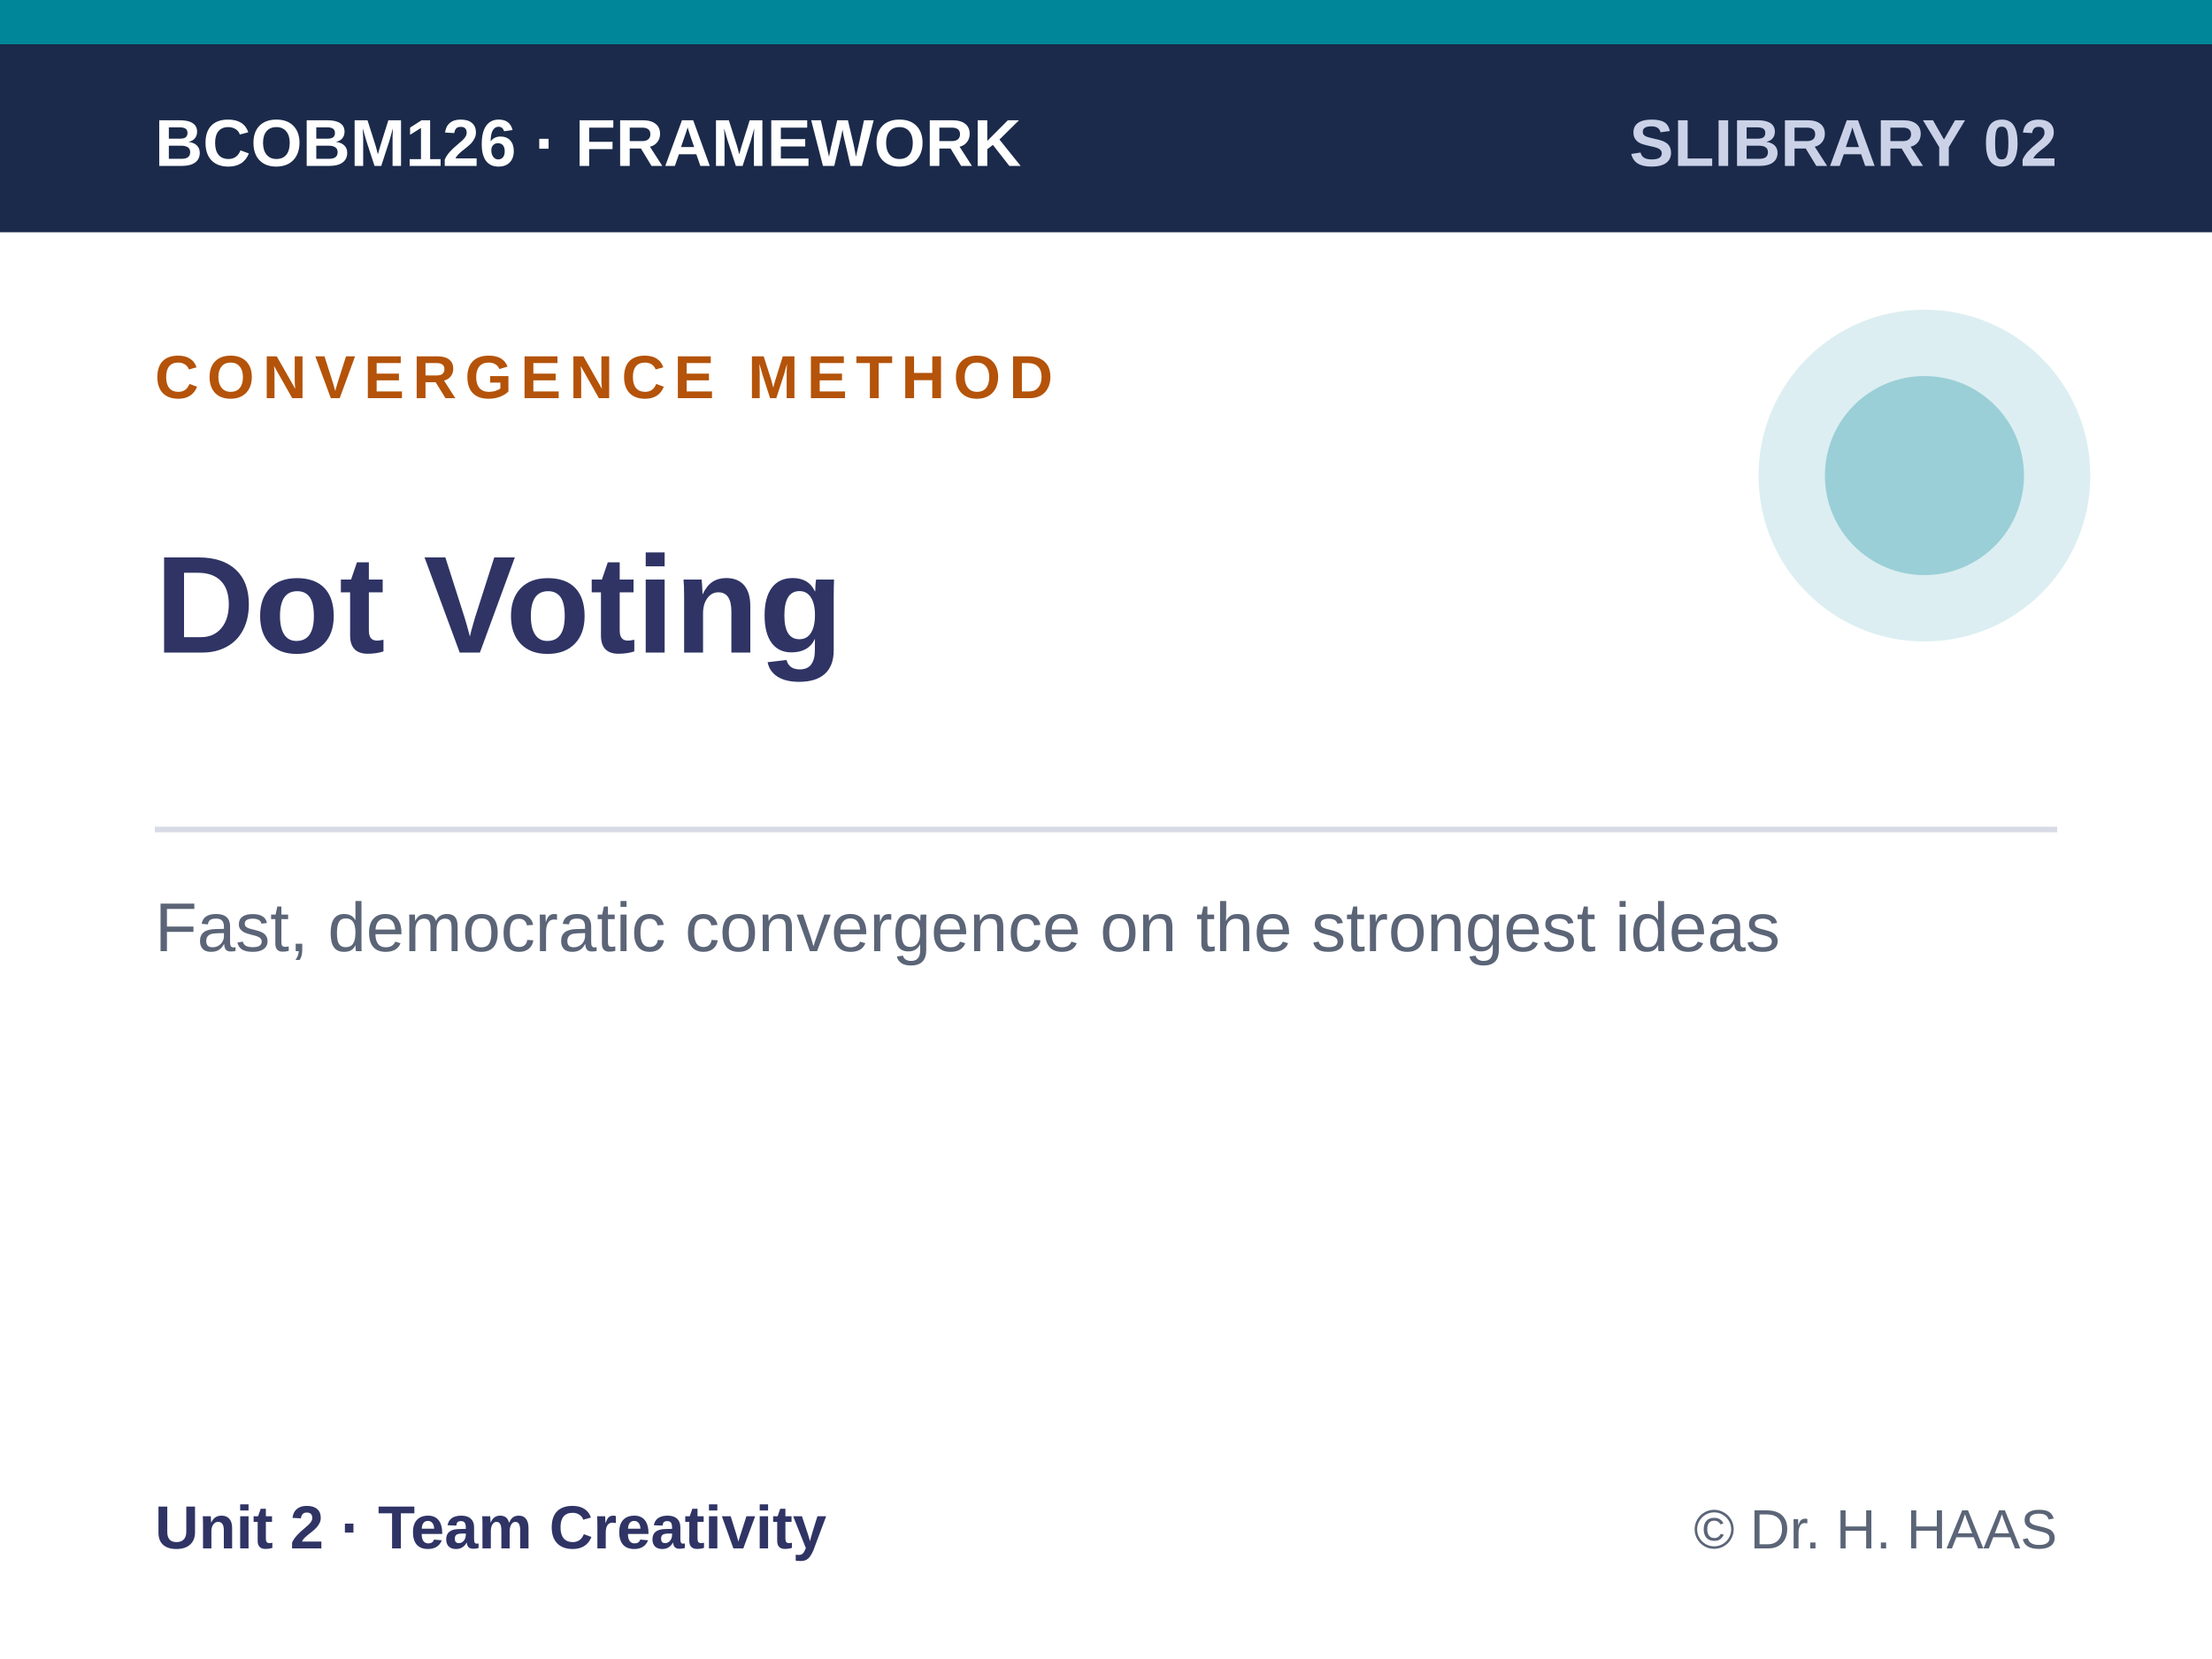
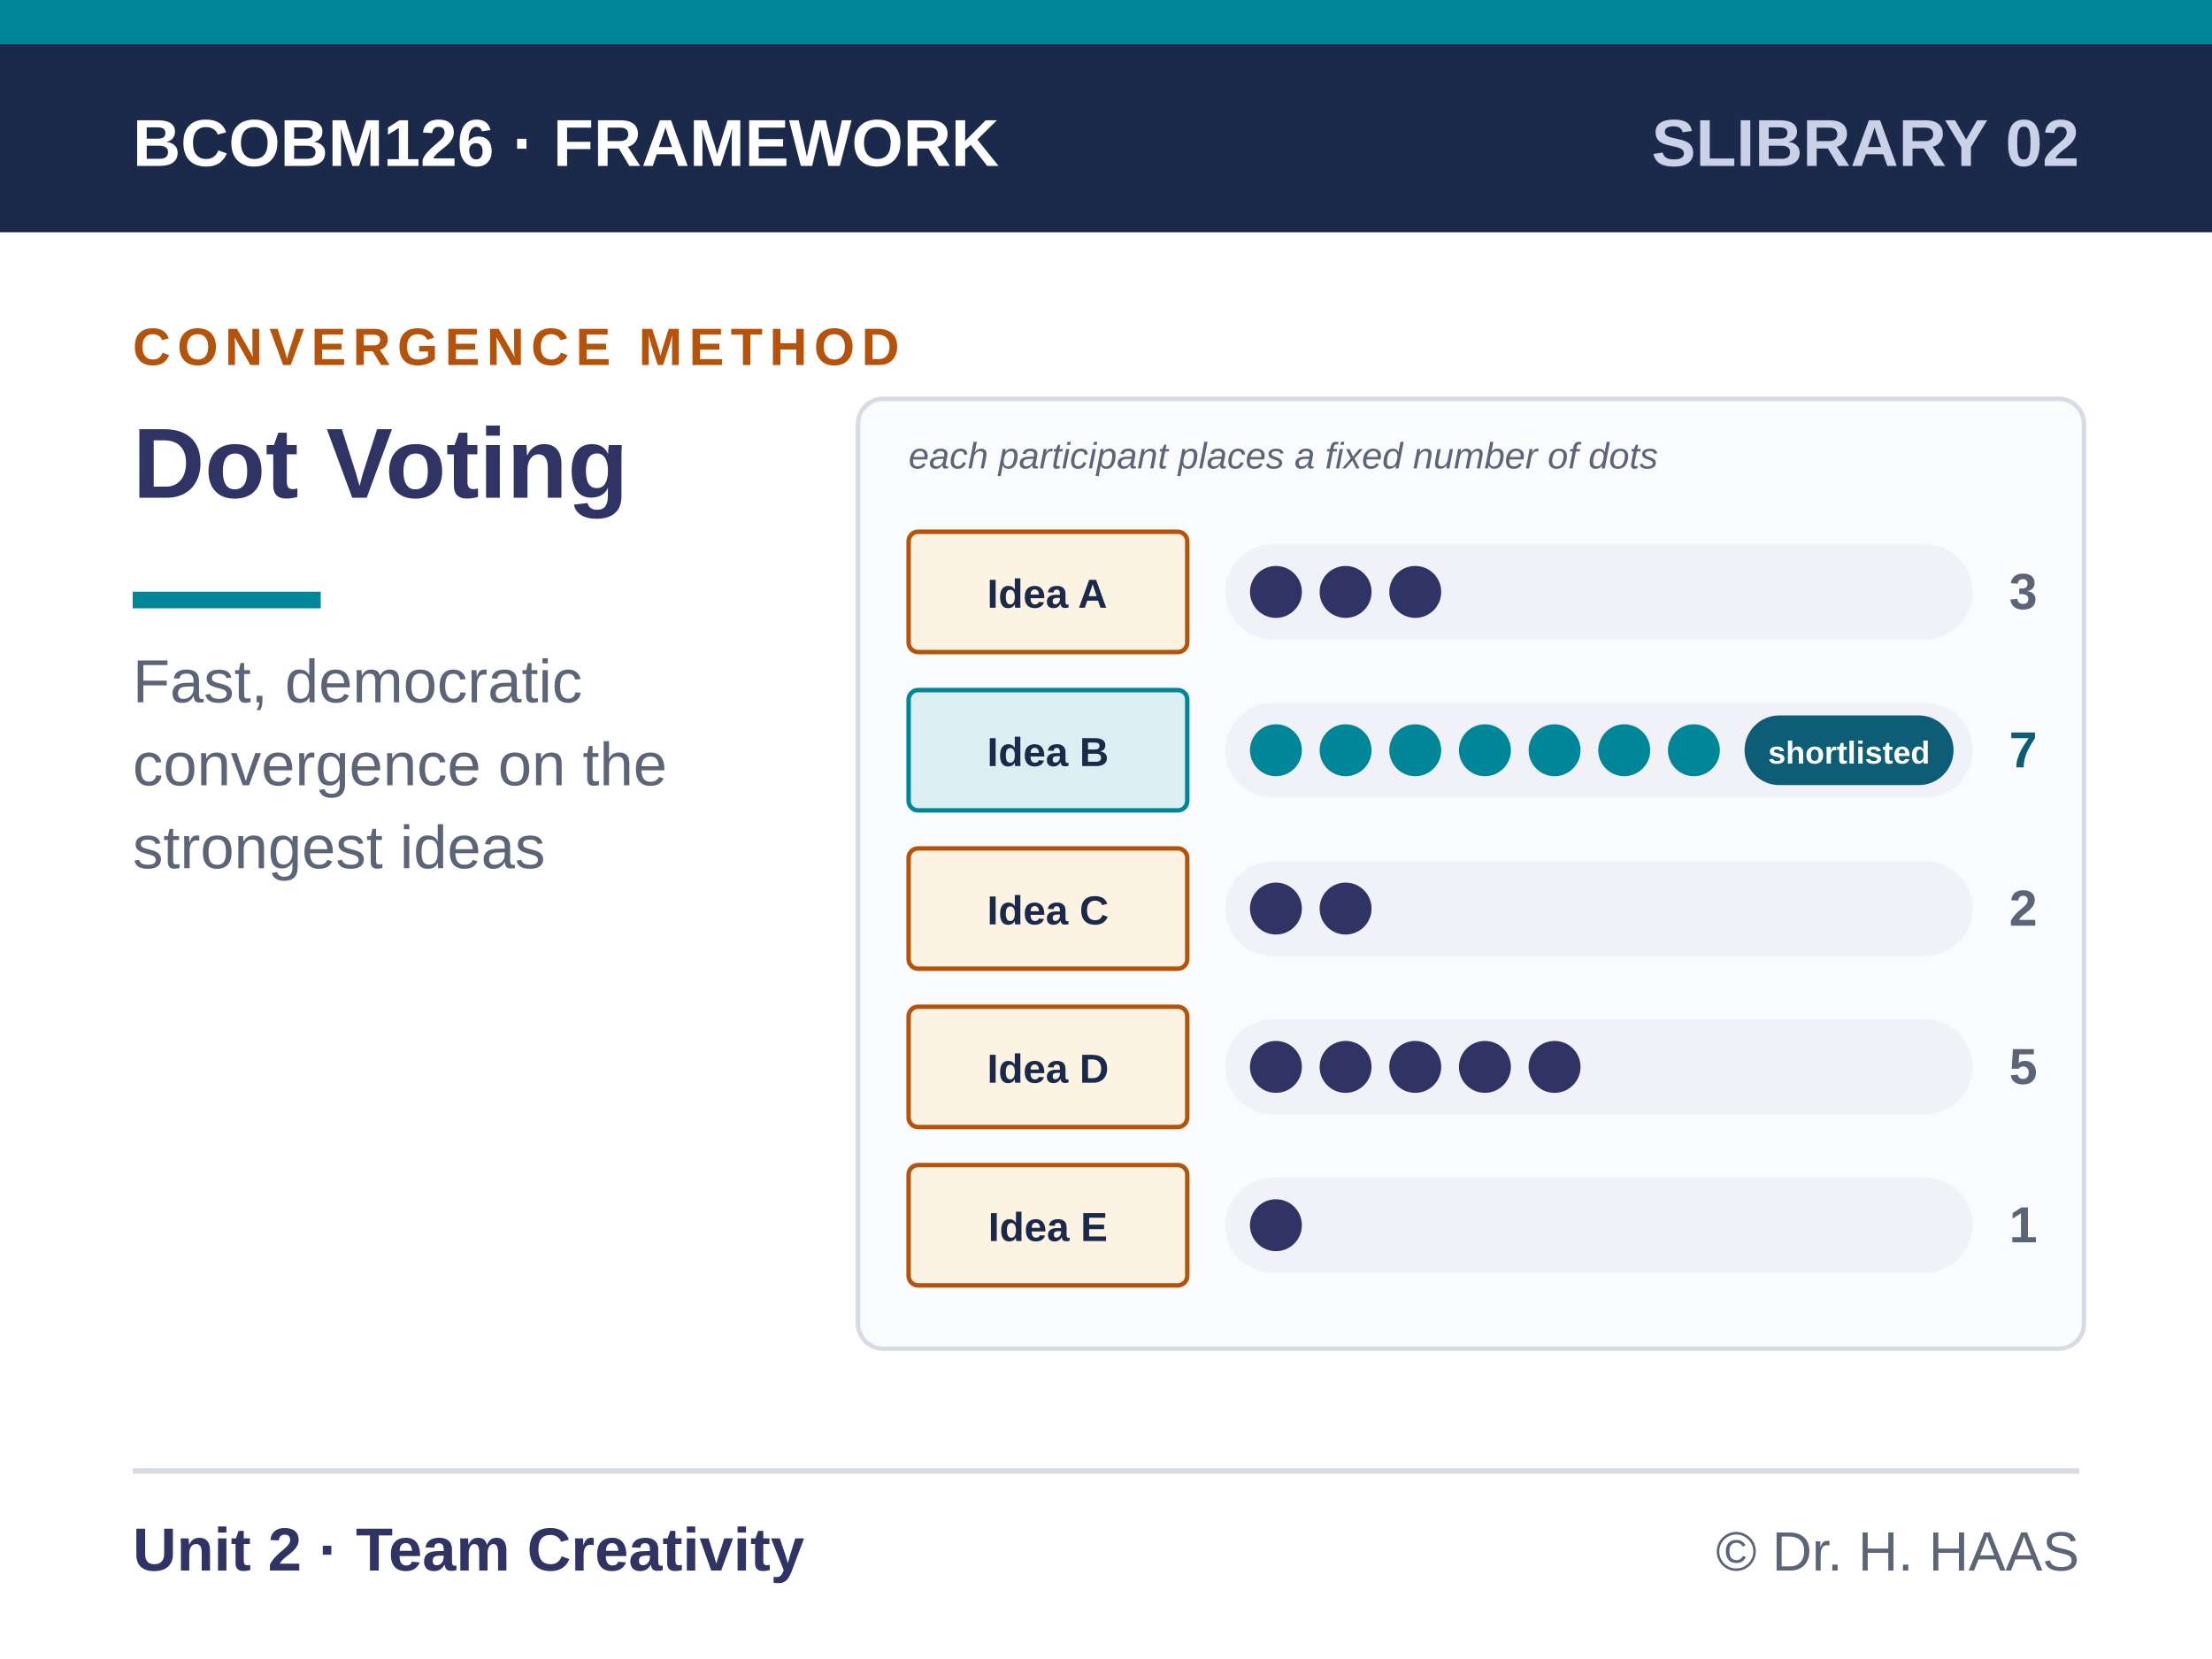
<svg xmlns="http://www.w3.org/2000/svg" viewBox="0 0 400 300" width="400" height="300" role="img" aria-label="Dot Voting framework thumbnail">
  <rect width="400" height="300" fill="#ffffff" />
  <rect width="400" height="8" fill="#008699" />
  <rect x="0" y="8" width="400" height="34" fill="#1B2A4A" />
-   <text x="28" y="30" font-family="Arial, Helvetica, sans-serif" font-size="12" font-weight="700" fill="#ffffff">BCOBM126 · FRAMEWORK</text>
-   <text x="372" y="30" text-anchor="end" font-family="Arial, Helvetica, sans-serif" font-size="12" font-weight="700" fill="#cbd2e8">SLIBRARY 02</text>
-   <circle cx="348" cy="86" r="30" fill="#008699" opacity="0.14" />
-   <circle cx="348" cy="86" r="18" fill="#008699" opacity="0.30" />
-   <text x="28" y="72" font-family="Arial, Helvetica, sans-serif" font-size="11" font-weight="700" letter-spacing="1.5" fill="#B45309">CONVERGENCE METHOD</text>
-   <text x="28" y="118" font-family="Arial, Helvetica, sans-serif" font-size="25" font-weight="700" fill="#2F3465">
-     <tspan x="28" dy="0">Dot Voting</tspan>
-   </text>
-   <line x1="28" y1="150" x2="372" y2="150" stroke="#d7dbe6" stroke-width="1" />
-   <text x="28" y="172" font-family="Arial, Helvetica, sans-serif" font-size="12.5" fill="#5b6577">Fast, democratic convergence on the strongest ideas</text>
-   <text x="28" y="280" font-family="Arial, Helvetica, sans-serif" font-size="11" font-weight="700" fill="#2F3465">Unit 2 · Team Creativity</text>
-   <text x="372" y="280" text-anchor="end" font-family="Arial, Helvetica, sans-serif" font-size="10" fill="#5b6577">© Dr. H. HAAS</text>
+   <text x="24" y="30" font-family="Arial, Helvetica, sans-serif" font-size="12" font-weight="700" fill="#ffffff">BCOBM126 · FRAMEWORK</text>
+   <text x="376" y="30" text-anchor="end" font-family="Arial, Helvetica, sans-serif" font-size="12" font-weight="700" fill="#cbd2e8">SLIBRARY 02</text>
+   <text x="24" y="66" font-family="Arial, Helvetica, sans-serif" font-size="9.5" font-weight="700" letter-spacing="1.2" fill="#B45309">CONVERGENCE METHOD</text>
+   <text x="24" y="90" font-family="Arial, Helvetica, sans-serif" font-size="18" font-weight="700" fill="#2F3465">Dot Voting</text>
+   <rect x="24" y="107" width="34" height="3" fill="#008699" />
+   <text x="24" y="127" font-family="Arial, Helvetica, sans-serif" font-size="11" fill="#5b6577">Fast, democratic</text>
+   <text x="24" y="142" font-family="Arial, Helvetica, sans-serif" font-size="11" fill="#5b6577">convergence on the</text>
+   <text x="24" y="157" font-family="Arial, Helvetica, sans-serif" font-size="11" fill="#5b6577">strongest ideas</text>
+   <svg x="154.0" y="58.0" width="224.0" height="200.0" preserveAspectRatio="xMidYMid meet" version="1.1" viewBox="0 0 195.6 152">
+     <path transform="matrix(1,0,0,-1,1,151)" d="M4 0H189.6C191.811 0 193.6 1.789 193.6 4V146C193.6 148.211 191.811 150 189.6 150H4C1.789 150 0 148.211 0 146V4C0 1.789 1.789 0 4 0Z" fill="#fafbfd" fill-rule="evenodd" />
+     <path transform="matrix(1,0,0,-1,1,151)" stroke-width=".7" stroke-linecap="butt" stroke-miterlimit="10" stroke-linejoin="miter" fill="none" stroke="#d7dbe6" d="M4 0H189.6C191.811 0 193.6 1.789 193.6 4V146C193.6 148.211 191.811 150 189.6 150H4C1.789 150 0 148.211 0 146V4C0 1.789 1.789 0 4 0Z" />
+     <text fill="#5b6577" xml:space="preserve" transform="matrix(1 0 -0 1 1 151)" font-size="5.8" font-family="Arial, Helvetica, sans-serif" font-style="italic">
+       <tspan y="-139" x="8 11.225 14.45 17.35 20.574 22.187 25.412 28.636 30.568 32.18 33.468 36.368 37.655 40.88 44.105 47.33 48.942 50.555 53.779 55.067 58.292 61.192 64.417 67.317 68.929 72.154 73.766 75.379 76.666 79.566 82.791 86.016 87.628 90.853 94.078 98.909 102.134 105.359 107.29 108.903 112.127 113.74 115.352 118.577 121.802 123.414">each participant places a fixed number of dots</tspan>
+     </text>
+     <path transform="matrix(1,0,0,-1,1,151)" d="M9.5 110H50.5C51.329 110 52 110.671 52 111.5V127.5C52 128.329 51.329 129 50.5 129H9.5C8.671 129 8 128.329 8 127.5V111.5C8 110.671 8.671 110 9.5 110Z" fill="#fdf3e3" fill-rule="evenodd" />
+     <path transform="matrix(1,0,0,-1,1,151)" stroke-width=".7" stroke-linecap="butt" stroke-miterlimit="10" stroke-linejoin="miter" fill="none" stroke="#b45309" d="M9.5 110H50.5C51.329 110 52 110.671 52 111.5V127.5C52 128.329 51.329 129 50.5 129H9.5C8.671 129 8 128.329 8 127.5V111.5C8 110.671 8.671 110 9.5 110Z" />
+     <text fill="#1b2a4a" xml:space="preserve" transform="matrix(1 0 -0 1 1 151)" font-size="6.4" font-family="Arial, Helvetica, sans-serif" font-weight="bold">
+       <tspan y="-117" x="20.397 22.176 26.086 29.645 33.203 34.982">Idea A</tspan>
+     </text>
+     <path transform="matrix(1,0,0,-1,1,151)" d="M65.5 112H168.5C172.646 112 176 115.354 176 119.5 176 123.646 172.646 127 168.5 127H65.5C61.354 127 58 123.646 58 119.5 58 115.354 61.354 112 65.5 112Z" fill="#f1f2f7" fill-rule="evenodd" />
+     <path transform="matrix(1,0,0,-1,1,151)" d="M70.1 119.5C70.1 121.764 68.264 123.6 66 123.6 63.736 123.6 61.9 121.764 61.9 119.5 61.9 117.236 63.736 115.4 66 115.4 68.264 115.4 70.1 117.236 70.1 119.5" fill="#2f3465" fill-rule="evenodd" />
+     <path transform="matrix(1,0,0,-1,1,151)" d="M81.1 119.5C81.1 121.764 79.264 123.6 77 123.6 74.736 123.6 72.9 121.764 72.9 119.5 72.9 117.236 74.736 115.4 77 115.4 79.264 115.4 81.1 117.236 81.1 119.5" fill="#2f3465" fill-rule="evenodd" />
+     <path transform="matrix(1,0,0,-1,1,151)" d="M92.1 119.5C92.1 121.764 90.264 123.6 88 123.6 85.736 123.6 83.9 121.764 83.9 119.5 83.9 117.236 85.736 115.4 88 115.4 90.264 115.4 92.1 117.236 92.1 119.5" fill="#2f3465" fill-rule="evenodd" />
+     <text fill="#5b6577" xml:space="preserve" transform="matrix(1 0 -0 1 1 151)" font-size="8" font-family="Arial, Helvetica, sans-serif" font-weight="bold">
+       <tspan y="-116.8" x="181.776">3</tspan>
+     </text>
+     <path transform="matrix(1,0,0,-1,1,151)" d="M9.5 85H50.5C51.329 85 52 85.671 52 86.5V102.5C52 103.329 51.329 104 50.5 104H9.5C8.671 104 8 103.329 8 102.5V86.5C8 85.671 8.671 85 9.5 85Z" fill="#dbeef1" fill-rule="evenodd" />
+     <path transform="matrix(1,0,0,-1,1,151)" stroke-width=".7" stroke-linecap="butt" stroke-miterlimit="10" stroke-linejoin="miter" fill="none" stroke="#008699" d="M9.5 85H50.5C51.329 85 52 85.671 52 86.5V102.5C52 103.329 51.329 104 50.5 104H9.5C8.671 104 8 103.329 8 102.5V86.5C8 85.671 8.671 85 9.5 85Z" />
+     <text fill="#1b2a4a" xml:space="preserve" transform="matrix(1 0 -0 1 1 151)" font-size="6.4" font-family="Arial, Helvetica, sans-serif" font-weight="bold">
+       <tspan y="-92" x="20.397 22.176 26.086 29.645 33.203 34.982">Idea B</tspan>
+     </text>
+     <path transform="matrix(1,0,0,-1,1,151)" d="M65.5 87H168.5C172.646 87 176 90.354 176 94.5 176 98.646 172.646 102 168.5 102H65.5C61.354 102 58 98.646 58 94.5 58 90.354 61.354 87 65.5 87Z" fill="#f1f2f7" fill-rule="evenodd" />
+     <path transform="matrix(1,0,0,-1,1,151)" d="M70.1 94.5C70.1 96.764 68.264 98.6 66 98.6 63.736 98.6 61.9 96.764 61.9 94.5 61.9 92.236 63.736 90.4 66 90.4 68.264 90.4 70.1 92.236 70.1 94.5" fill="#008699" fill-rule="evenodd" />
+     <path transform="matrix(1,0,0,-1,1,151)" d="M81.1 94.5C81.1 96.764 79.264 98.6 77 98.6 74.736 98.6 72.9 96.764 72.9 94.5 72.9 92.236 74.736 90.4 77 90.4 79.264 90.4 81.1 92.236 81.1 94.5" fill="#008699" fill-rule="evenodd" />
+     <path transform="matrix(1,0,0,-1,1,151)" d="M92.1 94.5C92.1 96.764 90.264 98.6 88 98.6 85.736 98.6 83.9 96.764 83.9 94.5 83.9 92.236 85.736 90.4 88 90.4 90.264 90.4 92.1 92.236 92.1 94.5" fill="#008699" fill-rule="evenodd" />
+     <path transform="matrix(1,0,0,-1,1,151)" d="M103.1 94.5C103.1 96.764 101.264 98.6 99 98.6 96.736 98.6 94.9 96.764 94.9 94.5 94.9 92.236 96.736 90.4 99 90.4 101.264 90.4 103.1 92.236 103.1 94.5" fill="#008699" fill-rule="evenodd" />
+     <path transform="matrix(1,0,0,-1,1,151)" d="M114.1 94.5C114.1 96.764 112.264 98.6 110 98.6 107.736 98.6 105.9 96.764 105.9 94.5 105.9 92.236 107.736 90.4 110 90.4 112.264 90.4 114.1 92.236 114.1 94.5" fill="#008699" fill-rule="evenodd" />
+     <path transform="matrix(1,0,0,-1,1,151)" d="M125.1 94.5C125.1 96.764 123.264 98.6 121 98.6 118.736 98.6 116.9 96.764 116.9 94.5 116.9 92.236 118.736 90.4 121 90.4 123.264 90.4 125.1 92.236 125.1 94.5" fill="#008699" fill-rule="evenodd" />
+     <path transform="matrix(1,0,0,-1,1,151)" d="M136.1 94.5C136.1 96.764 134.264 98.6 132 98.6 129.736 98.6 127.9 96.764 127.9 94.5 127.9 92.236 129.736 90.4 132 90.4 134.264 90.4 136.1 92.236 136.1 94.5" fill="#008699" fill-rule="evenodd" />
+     <text fill="#0c5d75" xml:space="preserve" transform="matrix(1 0 -0 1 1 151)" font-size="8" font-family="Arial, Helvetica, sans-serif" font-weight="bold">
+       <tspan y="-91.8" x="181.776">7</tspan>
+     </text>
+     <path transform="matrix(1,0,0,-1,1,151)" d="M145.5 89H167.5C170.54 89 173 91.46 173 94.5 173 97.54 170.54 100 167.5 100H145.5C142.46 100 140 97.54 140 94.5 140 91.46 142.46 89 145.5 89Z" fill="#0c5d75" fill-rule="evenodd" />
+     <text fill="#ffffff" xml:space="preserve" transform="matrix(1 0 -0 1 1 151)" font-size="5" font-family="Arial, Helvetica, sans-serif" font-weight="bold">
+       <tspan y="-92.4" x="143.72 146.5 149.555 152.61 154.555 156.22 157.61 159 161.78 163.445 166.225">shortlisted</tspan>
+     </text>
+     <path transform="matrix(1,0,0,-1,1,151)" d="M9.5 60H50.5C51.329 60 52 60.671 52 61.5V77.5C52 78.329 51.329 79 50.5 79H9.5C8.671 79 8 78.329 8 77.5V61.5C8 60.671 8.671 60 9.5 60Z" fill="#fdf3e3" fill-rule="evenodd" />
+     <path transform="matrix(1,0,0,-1,1,151)" stroke-width=".7" stroke-linecap="butt" stroke-miterlimit="10" stroke-linejoin="miter" fill="none" stroke="#b45309" d="M9.5 60H50.5C51.329 60 52 60.671 52 61.5V77.5C52 78.329 51.329 79 50.5 79H9.5C8.671 79 8 78.329 8 77.5V61.5C8 60.671 8.671 60 9.5 60Z" />
+     <text fill="#1b2a4a" xml:space="preserve" transform="matrix(1 0 -0 1 1 151)" font-size="6.4" font-family="Arial, Helvetica, sans-serif" font-weight="bold">
+       <tspan y="-67" x="20.397 22.176 26.086 29.645 33.203 34.982">Idea C</tspan>
+     </text>
+     <path transform="matrix(1,0,0,-1,1,151)" d="M65.5 62H168.5C172.646 62 176 65.354 176 69.5 176 73.646 172.646 77 168.5 77H65.5C61.354 77 58 73.646 58 69.5 58 65.354 61.354 62 65.5 62Z" fill="#f1f2f7" fill-rule="evenodd" />
+     <path transform="matrix(1,0,0,-1,1,151)" d="M70.1 69.5C70.1 71.764 68.264 73.6 66 73.6 63.736 73.6 61.9 71.764 61.9 69.5 61.9 67.236 63.736 65.4 66 65.4 68.264 65.4 70.1 67.236 70.1 69.5" fill="#2f3465" fill-rule="evenodd" />
+     <path transform="matrix(1,0,0,-1,1,151)" d="M81.1 69.5C81.1 71.764 79.264 73.6 77 73.6 74.736 73.6 72.9 71.764 72.9 69.5 72.9 67.236 74.736 65.4 77 65.4 79.264 65.4 81.1 67.236 81.1 69.5" fill="#2f3465" fill-rule="evenodd" />
+     <text fill="#5b6577" xml:space="preserve" transform="matrix(1 0 -0 1 1 151)" font-size="8" font-family="Arial, Helvetica, sans-serif" font-weight="bold">
+       <tspan y="-66.8" x="181.776">2</tspan>
+     </text>
+     <path transform="matrix(1,0,0,-1,1,151)" d="M9.5 35H50.5C51.329 35 52 35.671 52 36.5V52.5C52 53.329 51.329 54 50.5 54H9.5C8.671 54 8 53.329 8 52.5V36.5C8 35.671 8.671 35 9.5 35Z" fill="#fdf3e3" fill-rule="evenodd" />
+     <path transform="matrix(1,0,0,-1,1,151)" stroke-width=".7" stroke-linecap="butt" stroke-miterlimit="10" stroke-linejoin="miter" fill="none" stroke="#b45309" d="M9.5 35H50.5C51.329 35 52 35.671 52 36.5V52.5C52 53.329 51.329 54 50.5 54H9.5C8.671 54 8 53.329 8 52.5V36.5C8 35.671 8.671 35 9.5 35Z" />
+     <text fill="#1b2a4a" xml:space="preserve" transform="matrix(1 0 -0 1 1 151)" font-size="6.4" font-family="Arial, Helvetica, sans-serif" font-weight="bold">
+       <tspan y="-42" x="20.397 22.176 26.086 29.645 33.203 34.982">Idea D</tspan>
+     </text>
+     <path transform="matrix(1,0,0,-1,1,151)" d="M65.5 37H168.5C172.646 37 176 40.354 176 44.5 176 48.646 172.646 52 168.5 52H65.5C61.354 52 58 48.646 58 44.5 58 40.354 61.354 37 65.5 37Z" fill="#f1f2f7" fill-rule="evenodd" />
+     <path transform="matrix(1,0,0,-1,1,151)" d="M70.1 44.5C70.1 46.764 68.264 48.6 66 48.6 63.736 48.6 61.9 46.764 61.9 44.5 61.9 42.236 63.736 40.4 66 40.4 68.264 40.4 70.1 42.236 70.1 44.5" fill="#2f3465" fill-rule="evenodd" />
+     <path transform="matrix(1,0,0,-1,1,151)" d="M81.1 44.5C81.1 46.764 79.264 48.6 77 48.6 74.736 48.6 72.9 46.764 72.9 44.5 72.9 42.236 74.736 40.4 77 40.4 79.264 40.4 81.1 42.236 81.1 44.5" fill="#2f3465" fill-rule="evenodd" />
+     <path transform="matrix(1,0,0,-1,1,151)" d="M92.1 44.5C92.1 46.764 90.264 48.6 88 48.6 85.736 48.6 83.9 46.764 83.9 44.5 83.9 42.236 85.736 40.4 88 40.4 90.264 40.4 92.1 42.236 92.1 44.5" fill="#2f3465" fill-rule="evenodd" />
+     <path transform="matrix(1,0,0,-1,1,151)" d="M103.1 44.5C103.1 46.764 101.264 48.6 99 48.6 96.736 48.6 94.9 46.764 94.9 44.5 94.9 42.236 96.736 40.4 99 40.4 101.264 40.4 103.1 42.236 103.1 44.5" fill="#2f3465" fill-rule="evenodd" />
+     <path transform="matrix(1,0,0,-1,1,151)" d="M114.1 44.5C114.1 46.764 112.264 48.6 110 48.6 107.736 48.6 105.9 46.764 105.9 44.5 105.9 42.236 107.736 40.4 110 40.4 112.264 40.4 114.1 42.236 114.1 44.5" fill="#2f3465" fill-rule="evenodd" />
+     <text fill="#5b6577" xml:space="preserve" transform="matrix(1 0 -0 1 1 151)" font-size="8" font-family="Arial, Helvetica, sans-serif" font-weight="bold">
+       <tspan y="-41.8" x="181.776">5</tspan>
+     </text>
+     <path transform="matrix(1,0,0,-1,1,151)" d="M9.5 10H50.5C51.329 10 52 10.671 52 11.5V27.5C52 28.329 51.329 29 50.5 29H9.5C8.671 29 8 28.329 8 27.5V11.5C8 10.671 8.671 10 9.5 10Z" fill="#fdf3e3" fill-rule="evenodd" />
+     <path transform="matrix(1,0,0,-1,1,151)" stroke-width=".7" stroke-linecap="butt" stroke-miterlimit="10" stroke-linejoin="miter" fill="none" stroke="#b45309" d="M9.5 10H50.5C51.329 10 52 10.671 52 11.5V27.5C52 28.329 51.329 29 50.5 29H9.5C8.671 29 8 28.329 8 27.5V11.5C8 10.671 8.671 10 9.5 10Z" />
+     <text fill="#1b2a4a" xml:space="preserve" transform="matrix(1 0 -0 1 1 151)" font-size="6.4" font-family="Arial, Helvetica, sans-serif" font-weight="bold">
+       <tspan y="-17" x="20.573 22.352 26.262 29.821 33.379 35.158">Idea E</tspan>
+     </text>
+     <path transform="matrix(1,0,0,-1,1,151)" d="M65.5 12H168.5C172.646 12 176 15.354 176 19.5 176 23.646 172.646 27 168.5 27H65.5C61.354 27 58 23.646 58 19.5 58 15.354 61.354 12 65.5 12Z" fill="#f1f2f7" fill-rule="evenodd" />
+     <path transform="matrix(1,0,0,-1,1,151)" d="M70.1 19.5C70.1 21.764 68.264 23.6 66 23.6 63.736 23.6 61.9 21.764 61.9 19.5 61.9 17.236 63.736 15.4 66 15.4 68.264 15.4 70.1 17.236 70.1 19.5" fill="#2f3465" fill-rule="evenodd" />
+     <text fill="#5b6577" xml:space="preserve" transform="matrix(1 0 -0 1 1 151)" font-size="8" font-family="Arial, Helvetica, sans-serif" font-weight="bold">
+       <tspan y="-16.8" x="181.776">1</tspan>
+     </text>
+   </svg>
+   <line x1="24" y1="266" x2="376" y2="266" stroke="#d7dbe6" stroke-width="1" />
+   <text x="24" y="284" font-family="Arial, Helvetica, sans-serif" font-size="11" font-weight="700" fill="#2F3465">Unit 2 · Team Creativity</text>
+   <text x="376" y="284" text-anchor="end" font-family="Arial, Helvetica, sans-serif" font-size="10" fill="#5b6577">© Dr. H. HAAS</text>
</svg>
